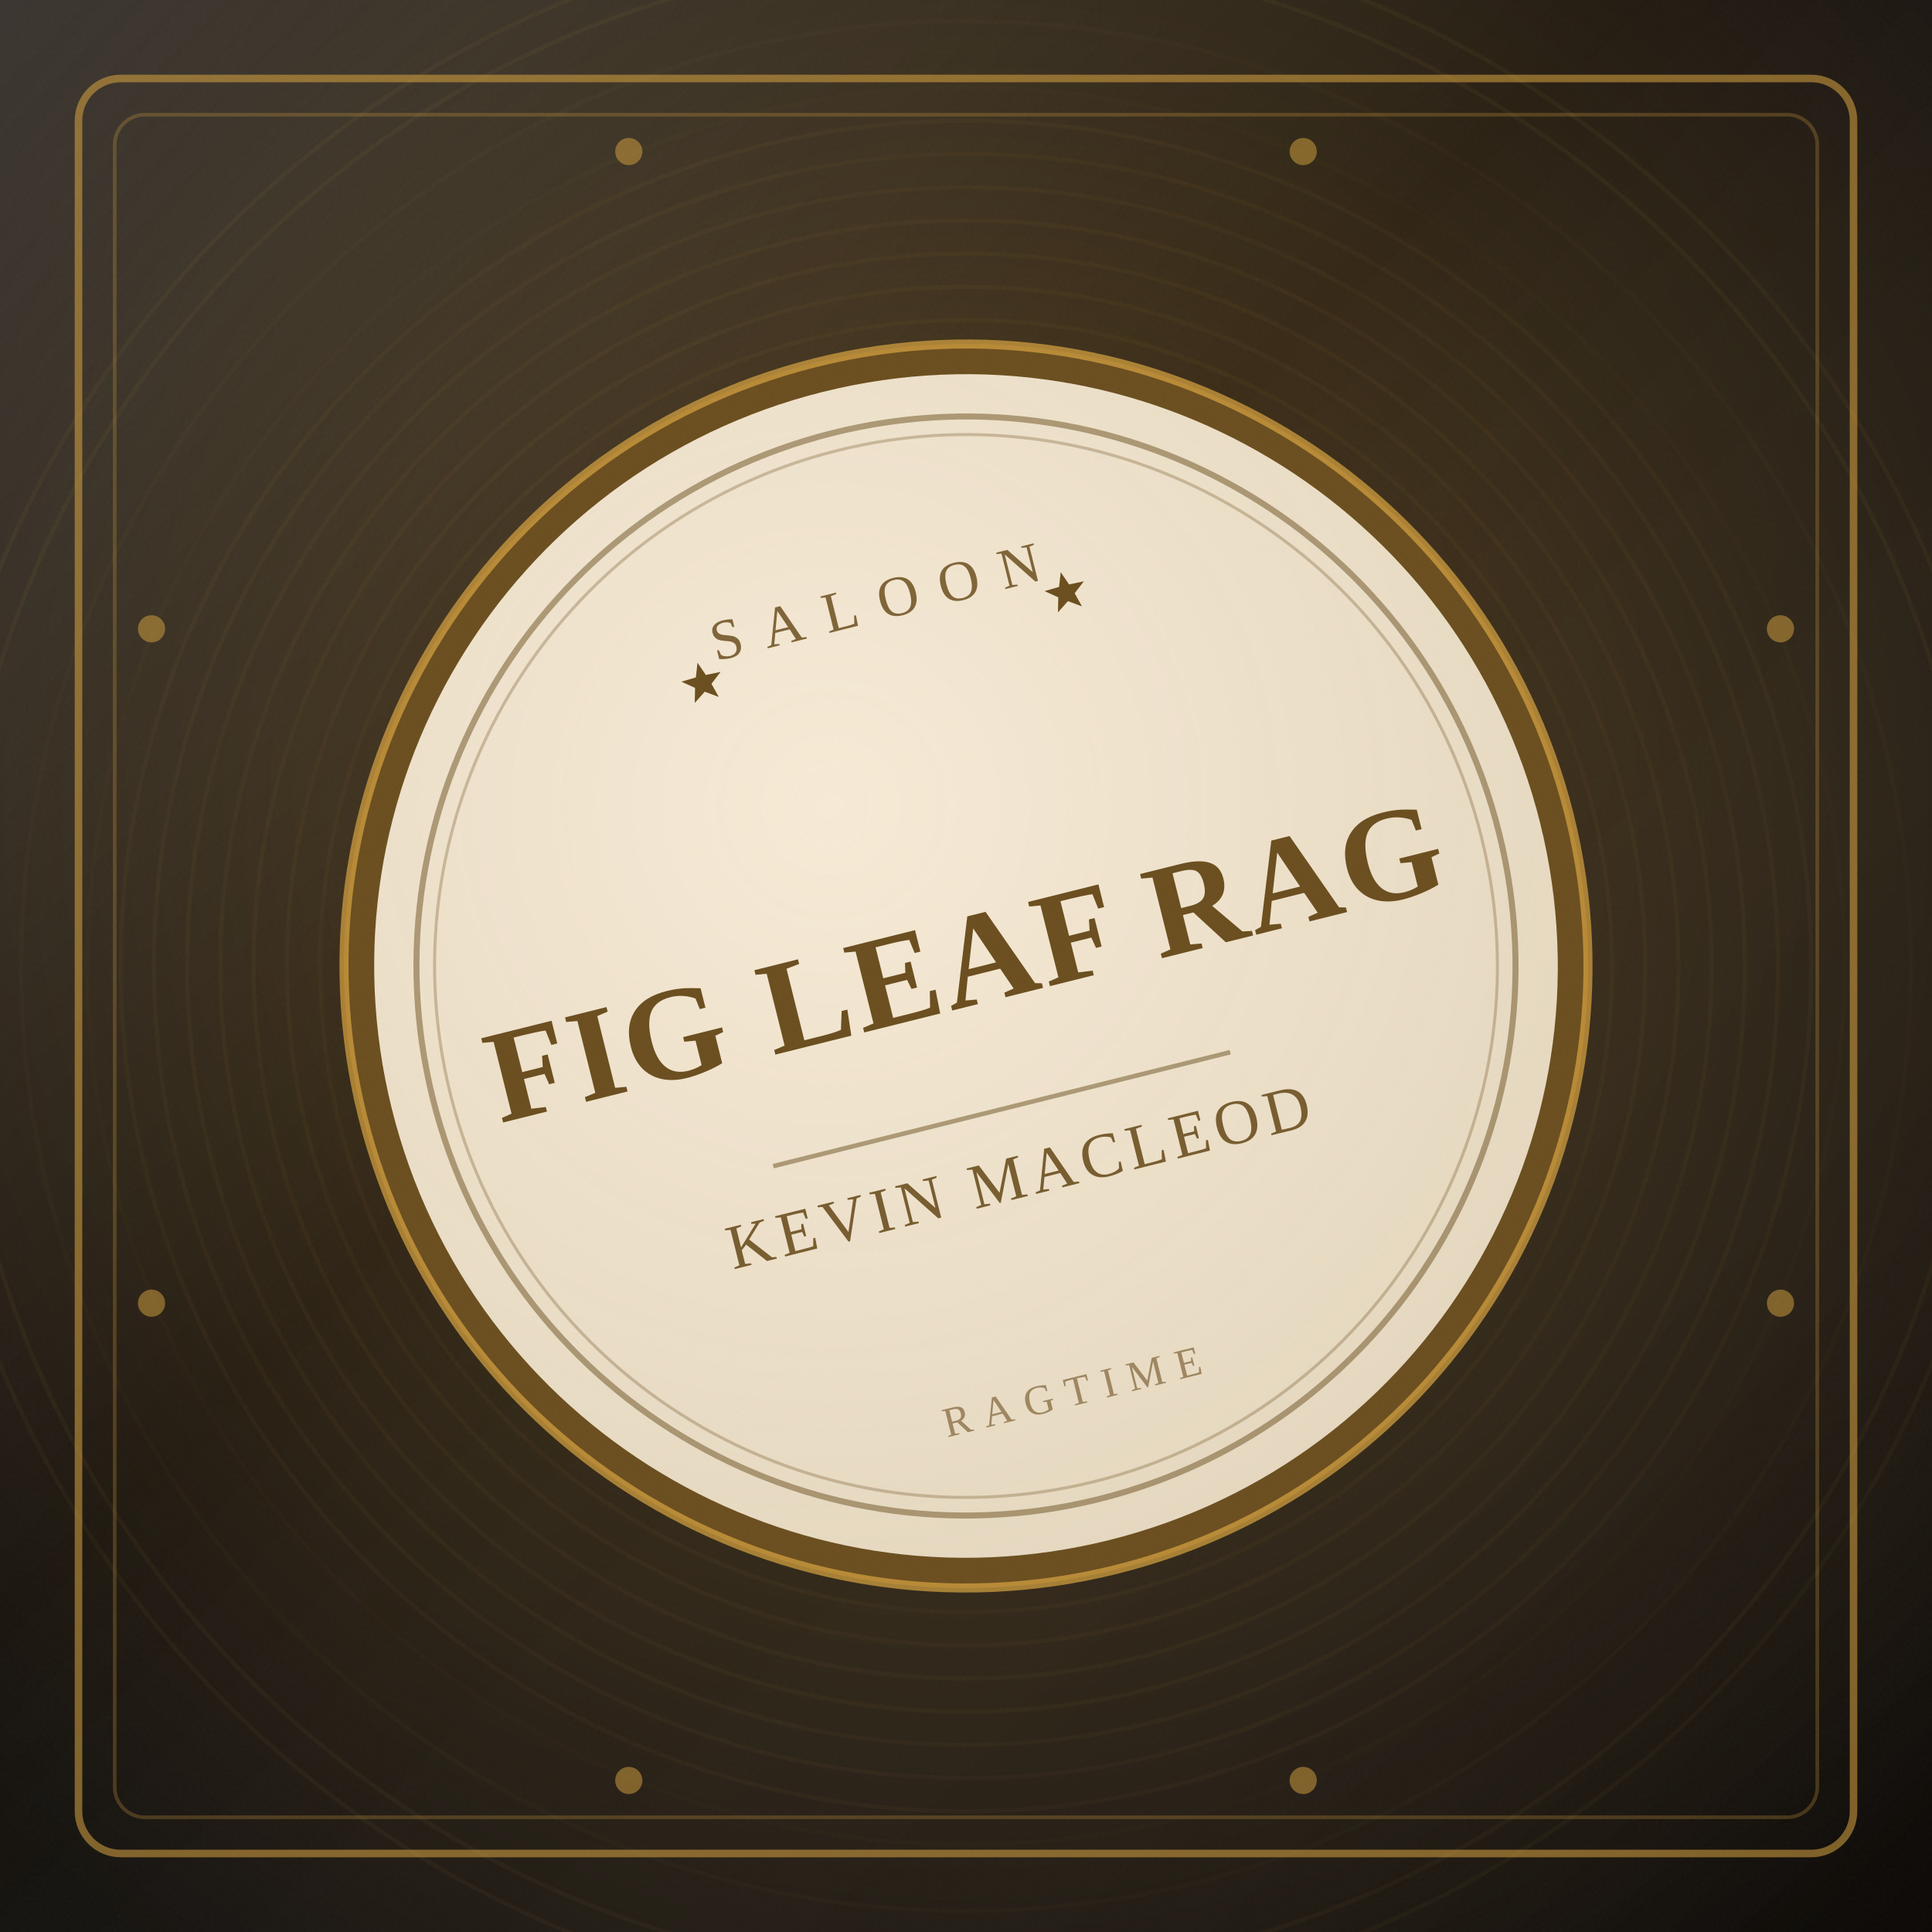
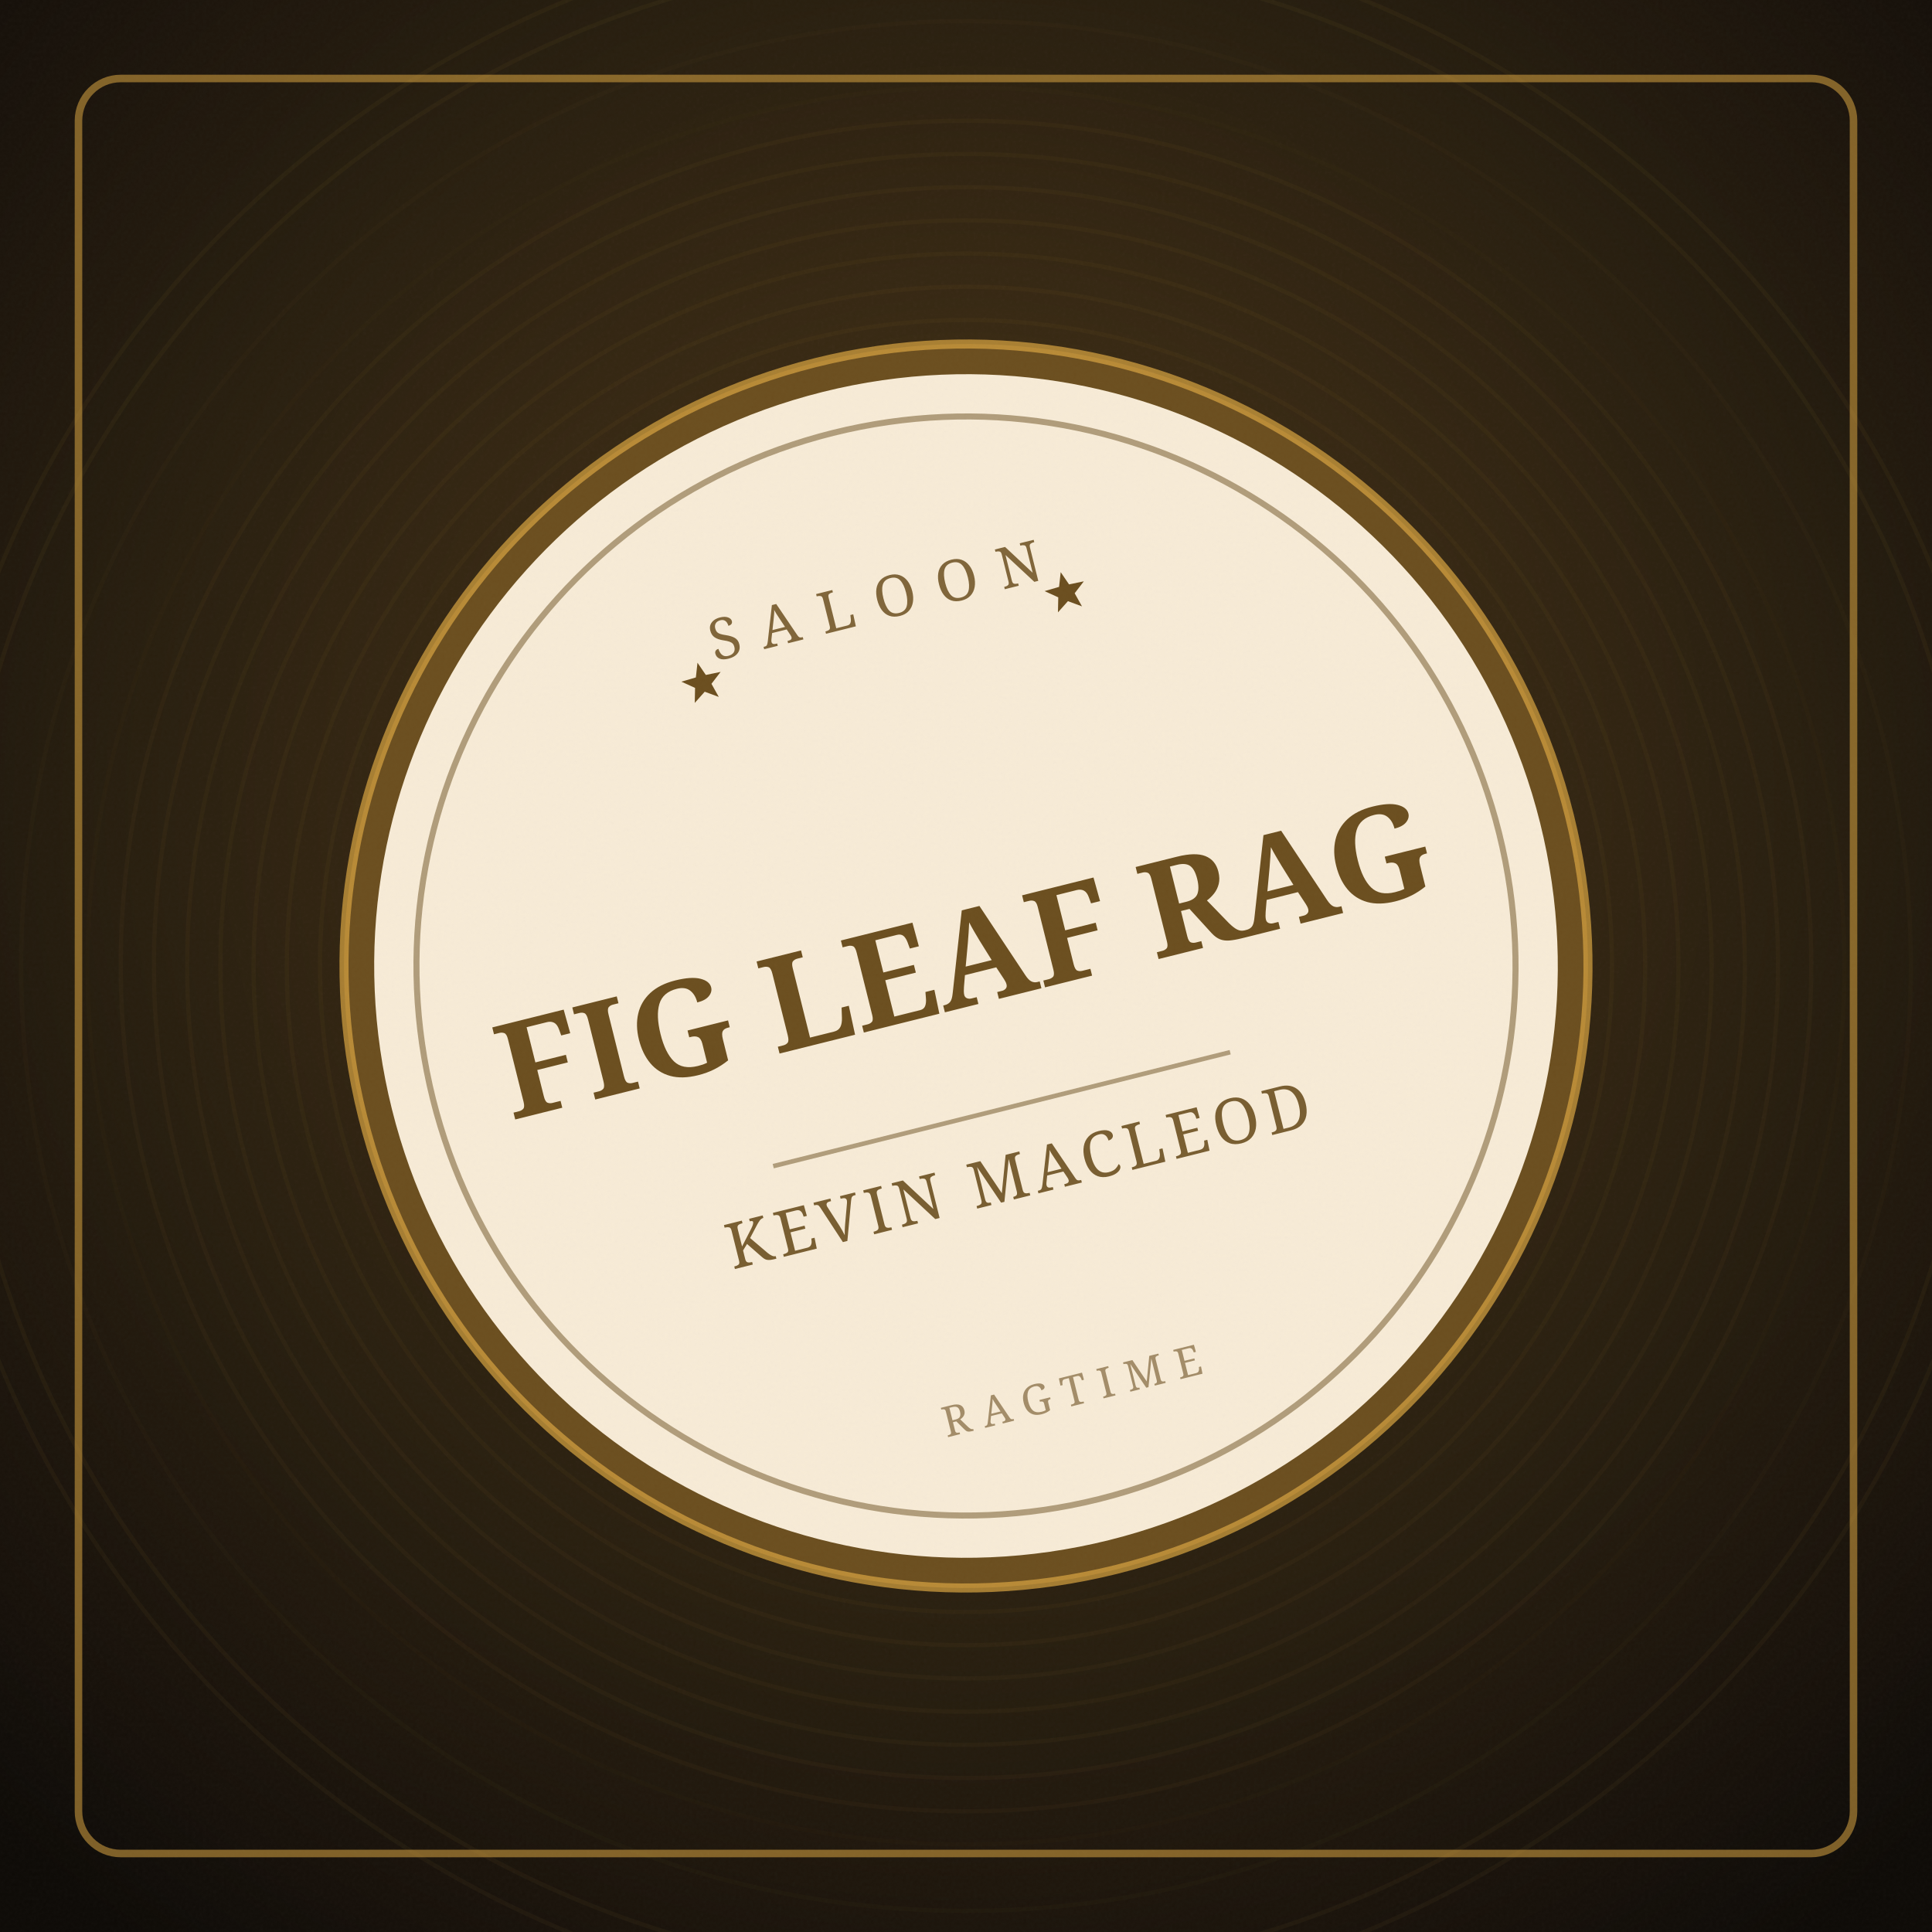
<svg xmlns="http://www.w3.org/2000/svg" viewBox="0 0 640 640" width="640" height="640" role="img" aria-label="Fig Leaf Rag by Kevin MacLeod">
  <defs>
-     <radialGradient id="vig" cx="50%" cy="42%" r="72%">
+     <radialGradient id="v" cx="50%" cy="42%" r="72%">
      <stop offset="0%" stop-color="#6B4E1E" stop-opacity="0.55" />
-       <stop offset="100%" stop-color="#000000" stop-opacity="0.62" />
+       <stop offset="100%" stop-color="#000" stop-opacity="0.62" />
    </radialGradient>
-     <radialGradient id="lbl" cx="42%" cy="34%" r="78%">
-       <stop offset="0%" stop-color="#F7EBD6" />
-       <stop offset="100%" stop-color="#F7EBD6" stop-opacity="0.86" />
-     </radialGradient>
-     <linearGradient id="sheen" x1="0" y1="0" x2="1" y2="1">
-       <stop offset="0%" stop-color="#ffffff" stop-opacity="0.16" />
-       <stop offset="42%" stop-color="#ffffff" stop-opacity="0.02" />
-       <stop offset="100%" stop-color="#000000" stop-opacity="0.16" />
-     </linearGradient>
-     <filter id="paper" x="-10%" y="-10%" width="120%" height="120%">
-       <feTurbulence type="fractalNoise" baseFrequency="0.85" numOctaves="3" seed="375" result="n" />
-       <feColorMatrix in="n" type="saturate" values="0" />
+     <filter id="p" x="-10%" y="-10%" width="120%" height="120%">
+       <feTurbulence type="fractalNoise" baseFrequency="0.85" numOctaves="3" seed="375" />
+       <feColorMatrix type="saturate" values="0" />
      <feComponentTransfer>
        <feFuncA type="linear" slope="0.055" />
      </feComponentTransfer>
      <feComposite operator="in" in2="SourceGraphic" />
    </filter>
  </defs>
  <rect width="640" height="640" fill="#231A11" />
-   <rect width="640" height="640" fill="url(#vig)" />
+   <rect width="640" height="640" fill="url(#v)" />
  <circle cx="320" cy="320" r="214" fill="none" stroke="#D9A441" stroke-opacity="0.038" stroke-width="1.4" />
  <circle cx="320" cy="320" r="225" fill="none" stroke="#D9A441" stroke-opacity="0.038" stroke-width="1.4" />
  <circle cx="320" cy="320" r="236" fill="none" stroke="#D9A441" stroke-opacity="0.038" stroke-width="1.4" />
  <circle cx="320" cy="320" r="247" fill="none" stroke="#D9A441" stroke-opacity="0.038" stroke-width="1.4" />
  <circle cx="320" cy="320" r="258" fill="none" stroke="#D9A441" stroke-opacity="0.038" stroke-width="1.4" />
  <circle cx="320" cy="320" r="269" fill="none" stroke="#D9A441" stroke-opacity="0.038" stroke-width="1.4" />
  <circle cx="320" cy="320" r="280" fill="none" stroke="#D9A441" stroke-opacity="0.038" stroke-width="1.4" />
  <circle cx="320" cy="320" r="291" fill="none" stroke="#D9A441" stroke-opacity="0.014" stroke-width="1.4" />
  <circle cx="320" cy="320" r="302" fill="none" stroke="#D9A441" stroke-opacity="0.002" stroke-width="1.4" />
  <circle cx="320" cy="320" r="313" fill="none" stroke="#D9A441" stroke-opacity="0.026" stroke-width="1.4" />
  <circle cx="320" cy="320" r="324" fill="none" stroke="#D9A441" stroke-opacity="0.002" stroke-width="1.4" />
  <circle cx="320" cy="320" r="335" fill="none" stroke="#D9A441" stroke-opacity="0.050" stroke-width="1.4" />
  <circle cx="320" cy="320" r="346" fill="none" stroke="#D9A441" stroke-opacity="0.050" stroke-width="1.4" />
-   <rect width="640" height="640" fill="url(#sheen)" />
  <rect x="26" y="26" width="588" height="588" rx="14" fill="none" stroke="#D9A441" stroke-opacity="0.55" stroke-width="2.5" />
-   <rect x="38" y="38" width="564" height="564" rx="10" fill="none" stroke="#D9A441" stroke-opacity="0.26" stroke-width="1.2" />
-   <circle cx="589.8" cy="431.7" r="4.5" fill="#D9A441" fill-opacity="0.5" />
-   <circle cx="431.7" cy="589.8" r="4.5" fill="#D9A441" fill-opacity="0.5" />
-   <circle cx="208.3" cy="589.8" r="4.5" fill="#D9A441" fill-opacity="0.5" />
-   <circle cx="50.2" cy="431.7" r="4.5" fill="#D9A441" fill-opacity="0.5" />
-   <circle cx="50.2" cy="208.3" r="4.5" fill="#D9A441" fill-opacity="0.5" />
-   <circle cx="208.3" cy="50.2" r="4.5" fill="#D9A441" fill-opacity="0.5" />
-   <circle cx="431.7" cy="50.2" r="4.5" fill="#D9A441" fill-opacity="0.5" />
-   <circle cx="589.8" cy="208.3" r="4.5" fill="#D9A441" fill-opacity="0.5" />
  <g transform="rotate(-14 320 320)">
    <circle cx="320" cy="320" r="206" fill="#6B4E1E" stroke="#D9A441" stroke-opacity="0.7" stroke-width="3" />
-     <circle cx="320" cy="320" r="196" fill="url(#lbl)" />
+     <circle cx="320" cy="320" r="196" fill="#F7EBD6" />
    <circle cx="320" cy="320" r="182" fill="none" stroke="#6B4E1E" stroke-opacity="0.5" stroke-width="2" />
-     <circle cx="320" cy="320" r="176" fill="none" stroke="#6B4E1E" stroke-opacity="0.3" stroke-width="1" />
-     <text x="320" y="202" text-anchor="middle" font-family="Georgia, 'Times New Roman', serif" font-size="19" letter-spacing="7" fill="#6B4E1E" fill-opacity="0.85">SALOON</text>
+     <text x="320" y="202" text-anchor="middle" font-family="Georgia, serif" font-size="19" letter-spacing="7" fill="#6B4E1E" fill-opacity="0.85">SALOON</text>
    <polygon points="258.0,201.0 259.7,205.6 264.7,205.8 260.8,208.9 262.1,213.7 258.0,210.9 253.9,213.7 255.2,208.9 251.3,205.8 256.3,205.6" fill="#6B4E1E" />
    <polygon points="382.0,201.0 383.7,205.6 388.7,205.8 384.8,208.9 386.1,213.7 382.0,210.9 377.9,213.7 379.2,208.9 375.3,205.8 380.3,205.6" fill="#6B4E1E" />
-     <g font-family="Georgia, 'Times New Roman', serif" font-weight="bold" fill="#6B4E1E">
-       <text x="320" y="333.2" text-anchor="middle" font-size="44" letter-spacing="1">FIG LEAF RAG</text>
+     <g font-family="Georgia, serif" font-weight="bold" fill="#6B4E1E">
+       <text x="320" y="333.2" text-anchor="middle" font-size="44">FIG LEAF RAG</text>
    </g>
    <line x1="242" y1="368.88" x2="398" y2="368.88" stroke="#6B4E1E" stroke-opacity="0.5" stroke-width="1.5" />
-     <text x="320" y="398.88" text-anchor="middle" font-family="Georgia, 'Times New Roman', serif" font-size="21" letter-spacing="2" fill="#6B4E1E" fill-opacity="0.9">KEVIN MACLEOD</text>
-     <text x="320" y="470" text-anchor="middle" font-family="Georgia, 'Times New Roman', serif" font-size="14" letter-spacing="4" fill="#6B4E1E" fill-opacity="0.6">RAGTIME</text>
+     <text x="320" y="398.88" text-anchor="middle" font-family="Georgia, serif" font-size="21" letter-spacing="2" fill="#6B4E1E" fill-opacity="0.9">KEVIN MACLEOD</text>
+     <text x="320" y="470" text-anchor="middle" font-family="Georgia, serif" font-size="14" letter-spacing="4" fill="#6B4E1E" fill-opacity="0.6">RAGTIME</text>
  </g>
-   <rect width="640" height="640" filter="url(#paper)" fill="#ffffff" opacity="0.5" />
+   <rect width="640" height="640" filter="url(#p)" fill="#fff" opacity="0.5" />
</svg>
